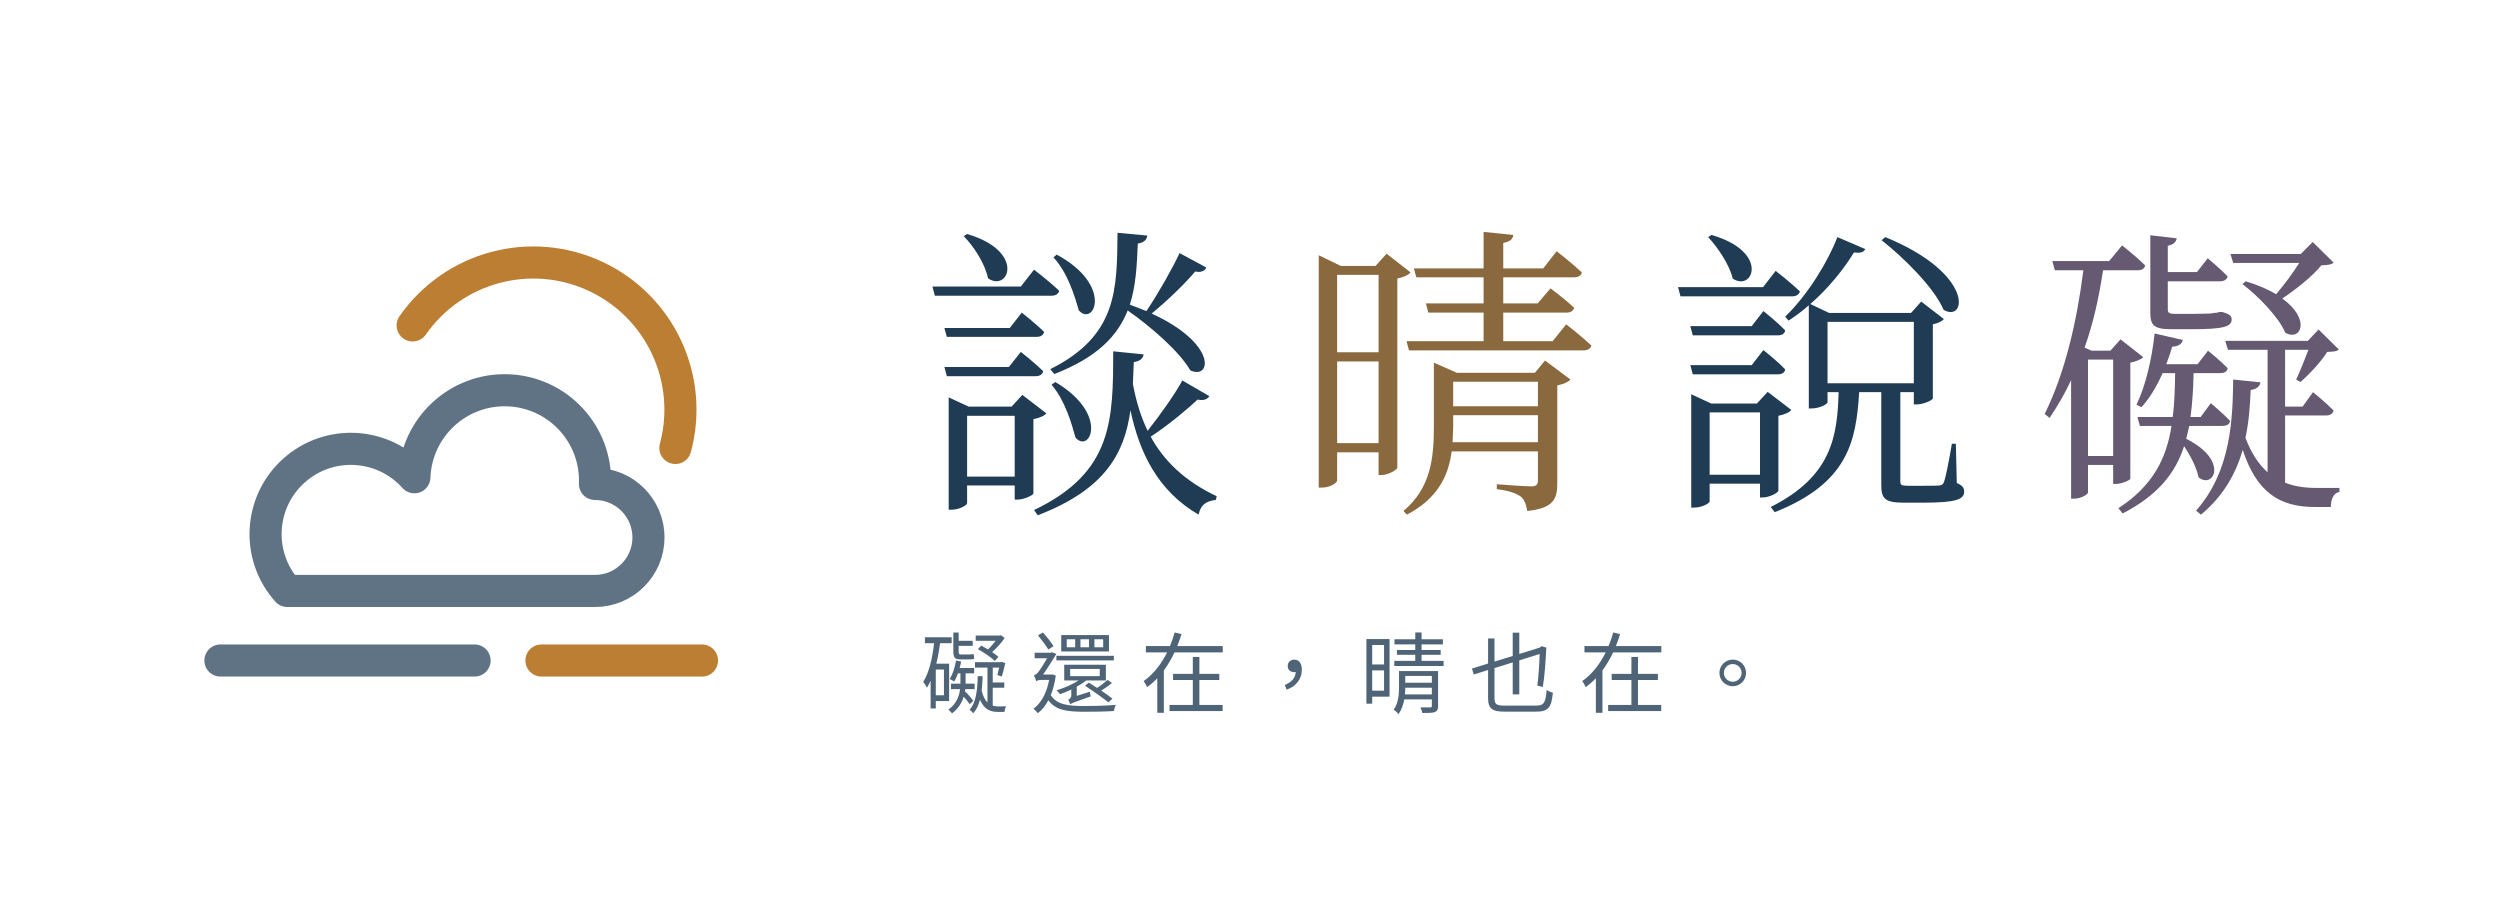
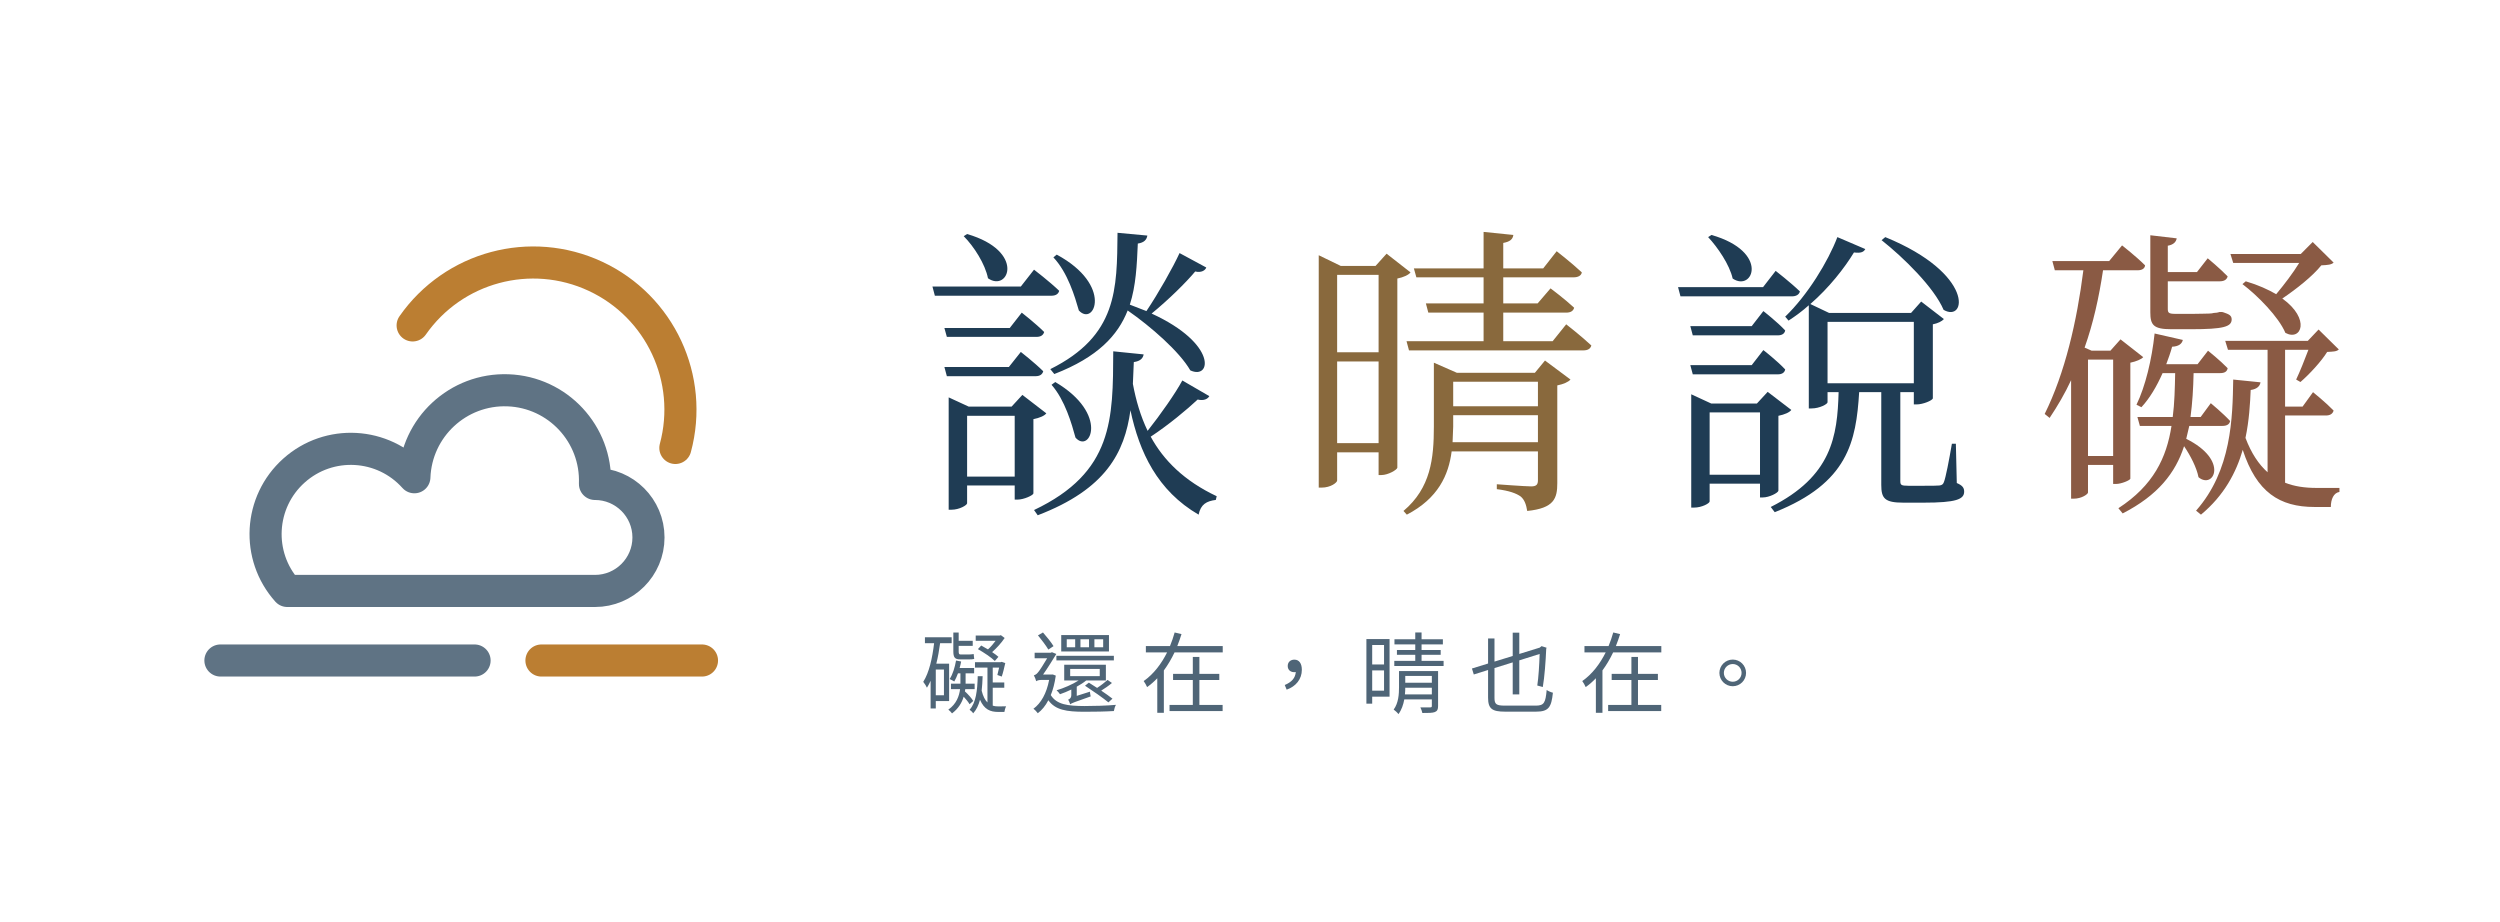
<svg xmlns="http://www.w3.org/2000/svg" width="1140" height="420" viewBox="0 0 1140 420">
  <g data-layer="sym">
    <g transform="translate(210 210) scale(0.6099855) translate(-9.5 -22.5)">
      <g data-layer="a">
        <path d="M -120 120 H 110 A 40 40 0 0 0 110 40 A 67.5 67.5 0 0 0 -25 35 A 55 55 0 0 0 -120 120 Z" fill="none" stroke="#5F7384" stroke-width="24" stroke-linecap="round" stroke-linejoin="round" />
        <path d="M -170 172 H 20" fill="none" stroke="#5F7384" stroke-width="24" stroke-linecap="round" stroke-linejoin="round" />
      </g>
      <g data-layer="q">
        <path d="M -26.3 -78.5 A 110 110 0 0 1 170.1 13.1" fill="none" stroke="#BB7E32" stroke-width="24" stroke-linecap="round" stroke-linejoin="round" />
        <path d="M 70 172 H 190" fill="none" stroke="#BB7E32" stroke-width="24" stroke-linecap="round" stroke-linejoin="round" />
      </g>
    </g>
  </g>
  <g data-layer="txt">
    <text x="420.0" y="223.2" font-family="Noto Serif CJK TC" font-size="140" fill="#1F3C54">談</text>
    <text x="590.0" y="223.2" font-family="Noto Serif CJK TC" font-size="140" fill="#89693D">晴</text>
    <text x="760.0" y="223.2" font-family="Noto Serif CJK TC" font-size="140" fill="#1F3C54">說</text>
-     <text x="930.0" y="223.2" font-family="Noto Serif CJK TC" font-size="140" fill="#655A72">礙</text>
+     <text x="930.0" y="223.2" font-family="Noto Serif CJK TC" font-size="140" fill="#8A5A44">礙</text>
  </g>
  <g data-layer="sub">
    <text x="420.0" y="322" font-family="Noto Sans CJK TC" font-size="40" fill="#4F6577">礙</text>
    <text x="470.0" y="322" font-family="Noto Sans CJK TC" font-size="40" fill="#4F6577">還</text>
    <text x="520.0" y="322" font-family="Noto Sans CJK TC" font-size="40" fill="#4F6577">在</text>
    <text x="570.0" y="322" font-family="Noto Sans CJK TC" font-size="40" fill="#4F6577">，</text>
    <text x="620.0" y="322" font-family="Noto Sans CJK TC" font-size="40" fill="#4F6577">晴</text>
    <text x="670.0" y="322" font-family="Noto Sans CJK TC" font-size="40" fill="#4F6577">也</text>
    <text x="720.0" y="322" font-family="Noto Sans CJK TC" font-size="40" fill="#4F6577">在</text>
    <text x="770.0" y="322" font-family="Noto Sans CJK TC" font-size="40" fill="#4F6577">。</text>
  </g>
</svg>
